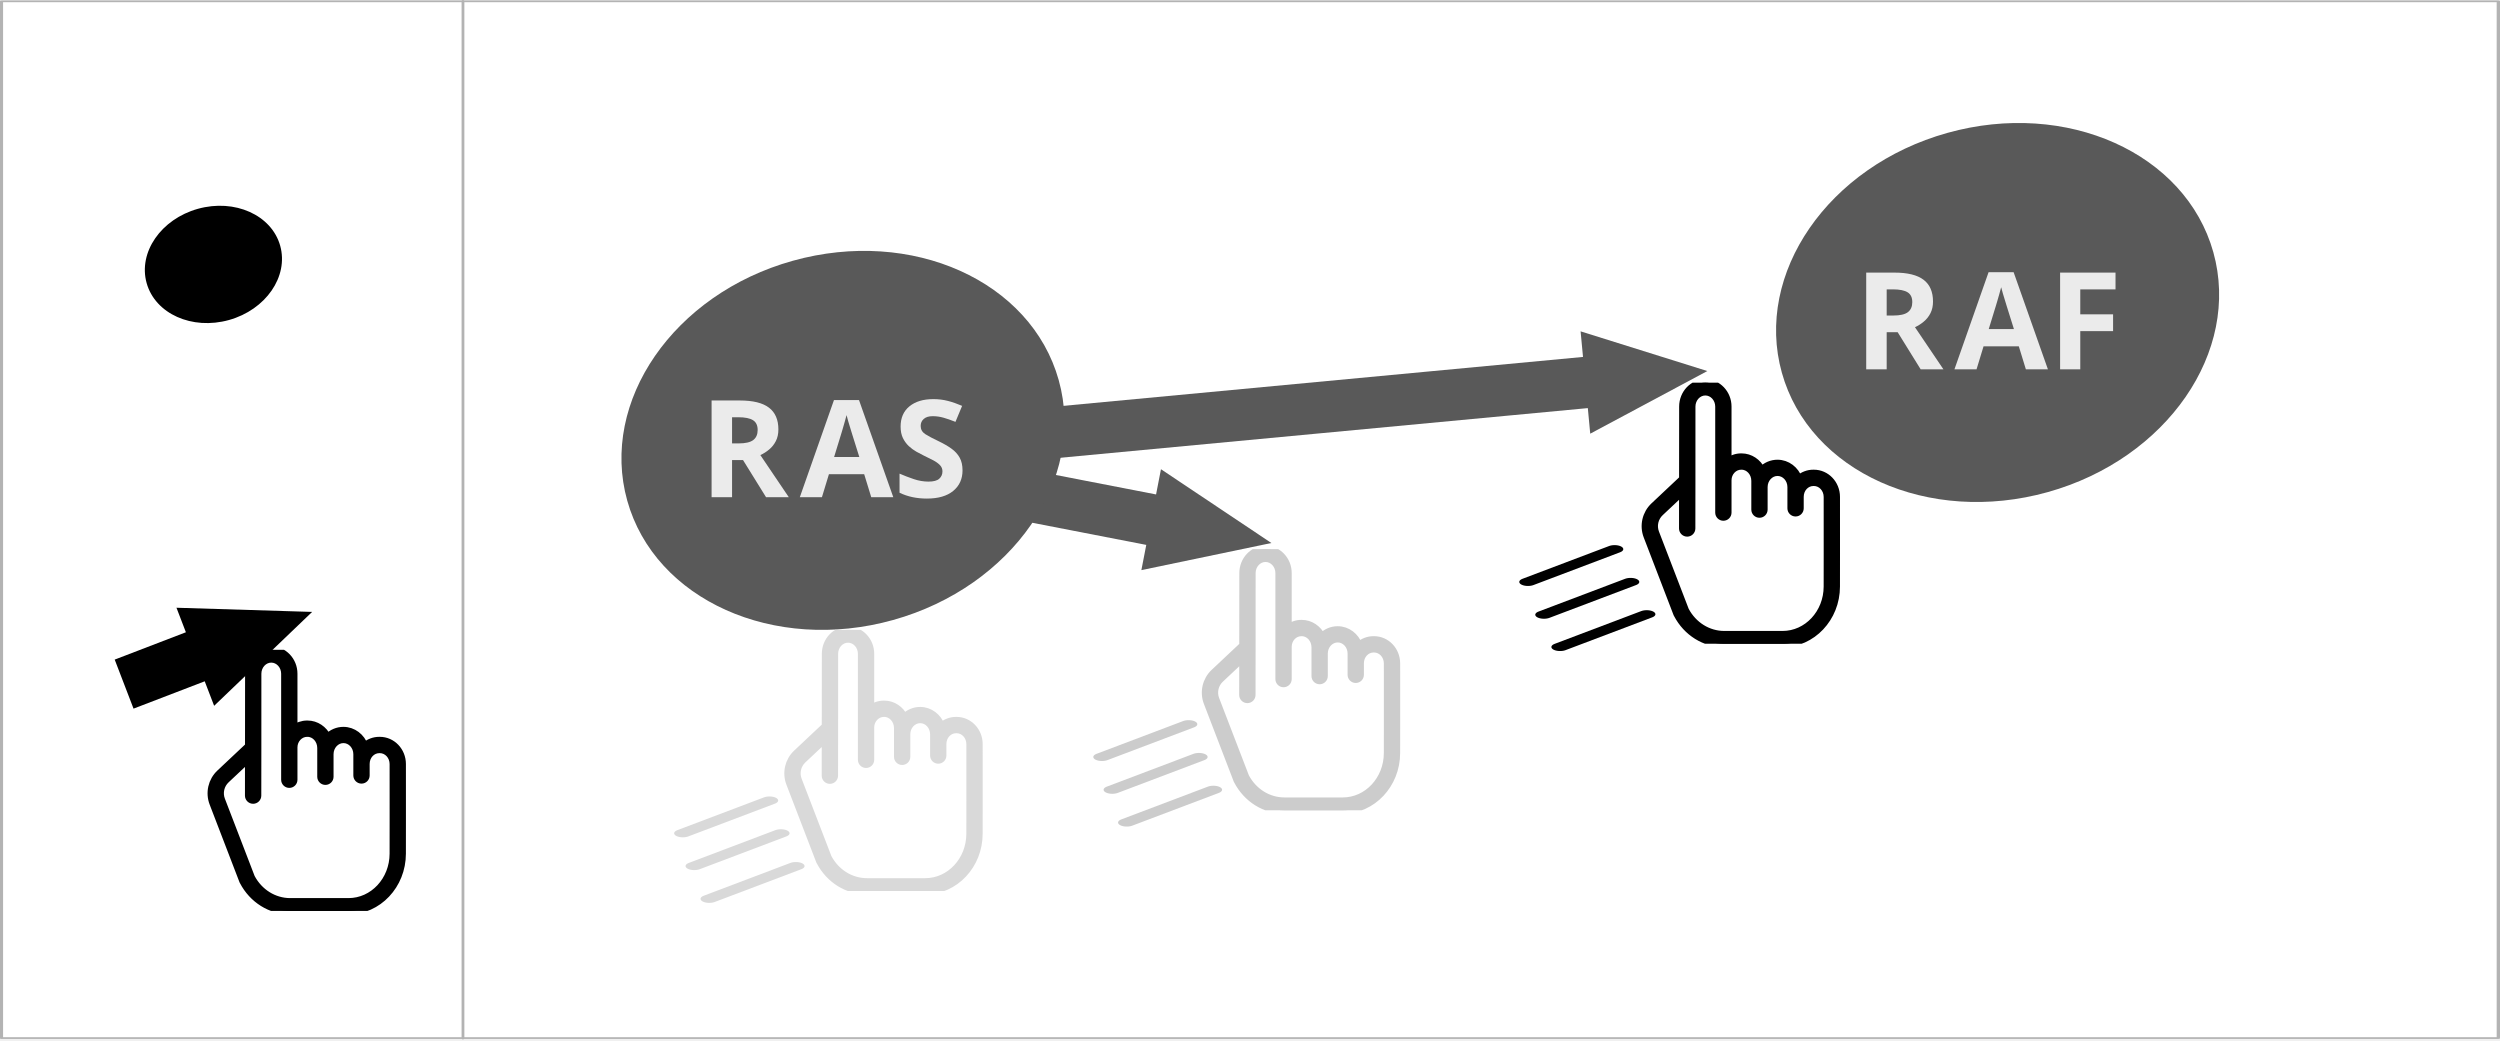
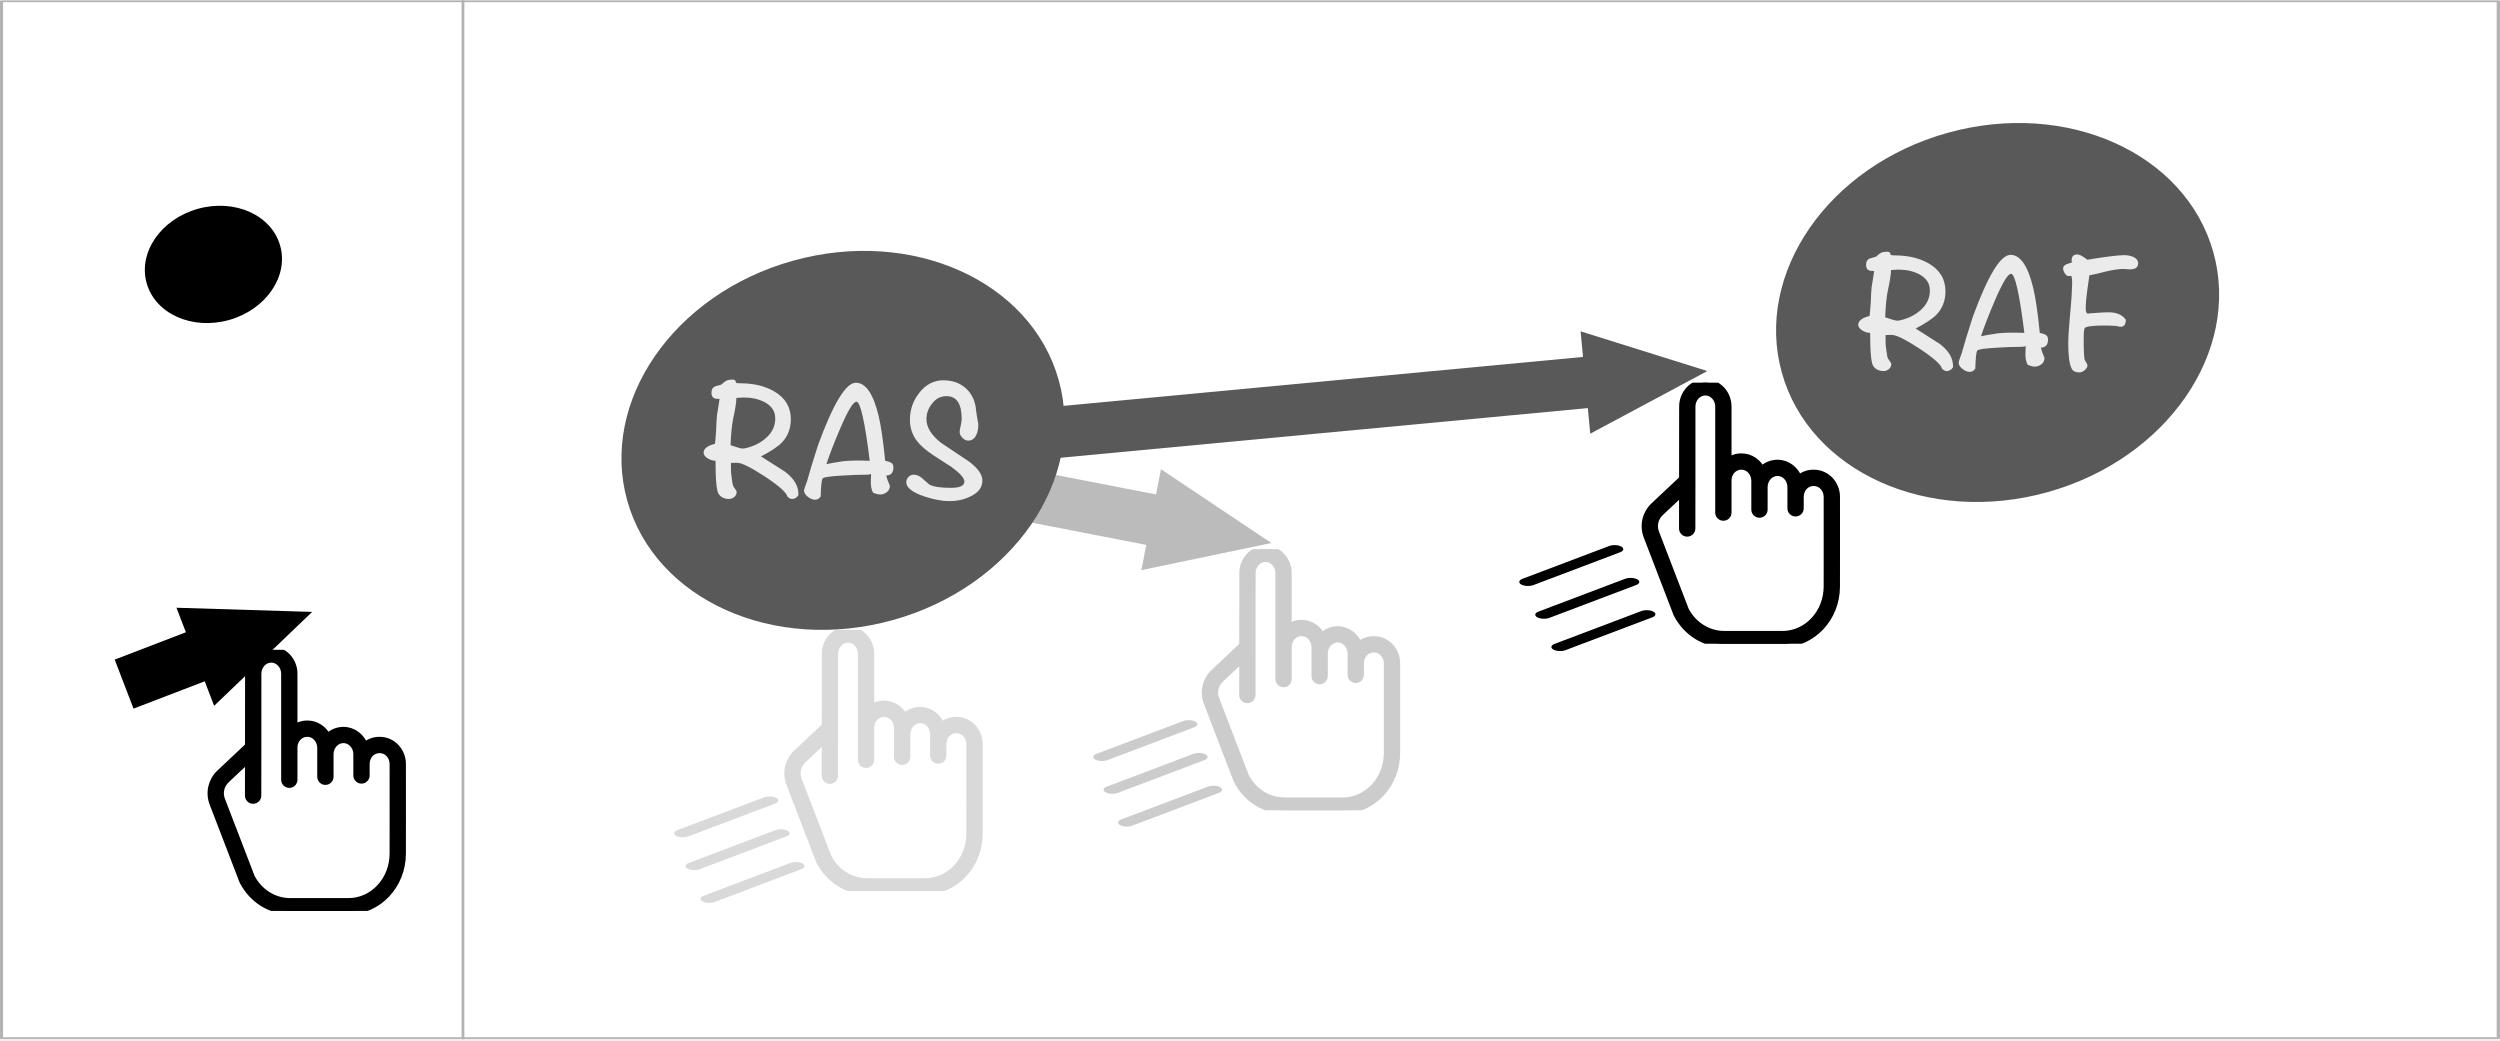
<svg xmlns="http://www.w3.org/2000/svg" width="100%" height="100%" viewBox="0 0 769 320" version="1.1" xml:space="preserve" style="fill-rule:evenodd;clip-rule:evenodd;stroke-linecap:round;stroke-linejoin:round;stroke-miterlimit:1.5;">
  <g transform="matrix(1,0,0,1,-1027.24,-827.402)">
    <g transform="matrix(1.02919,0,0,0.513704,-291.041,208.762)">
      <rect x="1281.3" y="1205.08" width="746.296" height="620.78" style="fill:white;stroke:rgb(179,179,179);stroke-width:1.02px;" />
    </g>
    <g transform="matrix(0.91863,0.178343,-0.10449,0.538218,-317.388,461.683)">
-       <path d="M1778.72,364.959L1778.72,336.123L1889.07,336.123L1889.07,321.706L1929.32,350.541L1889.07,379.376L1889.07,364.959L1778.72,364.959Z" style="fill:rgb(89,89,89);" />
+       <path d="M1778.72,364.959L1778.72,336.123L1889.07,336.123L1889.07,321.706L1929.32,350.541L1889.07,379.376L1889.07,364.959L1778.72,364.959Z" style="fill:rgb(89,89,89);fill-opacity:0.41;" />
    </g>
    <g transform="matrix(1.52701,-0.143766,0.0513915,0.545854,-1411.69,1027.56)">
      <path d="M1778.72,364.959L1778.72,336.123L1904.76,336.123L1904.76,321.706L1929.32,350.541L1904.76,379.376L1904.76,364.959L1778.72,364.959Z" style="fill:rgb(89,89,89);" />
    </g>
    <g transform="matrix(1,0,0,1,-566.336,-49.7959)">
      <g transform="matrix(0.986932,-0.275685,0.283437,1.01468,-788.92,712.486)">
        <ellipse cx="2404.22" cy="949.048" rx="67.238" ry="54.449" style="fill:rgb(89,89,89);" />
      </g>
      <g transform="matrix(1,0,0,1,-30.3275,5.21504)">
-         <text x="1839.04px" y="1024.92px" style="font-family:'Noteworthy-Bold', 'Noteworthy';font-weight:700;font-size:41.667px;fill:rgb(235,235,235);">R<tspan x="1869.93px 1901.38px " y="1024.92px 1024.92px ">AS</tspan>
-         </text>
+         <g transform="matrix(41.6667,0,0,41.6667,1839.04,1024.92)">
+           <path d="M0.731,-0.021L0.731,-0.015C0.719,0.003 0.703,0.013 0.685,0.013C0.671,0.013 0.659,0.006 0.649,-0.006C0.641,-0.036 0.586,-0.085 0.483,-0.153C0.38,-0.22 0.312,-0.254 0.279,-0.254L0.256,-0.254C0.245,-0.253 0.237,-0.253 0.233,-0.253L0.233,-0.204C0.233,-0.187 0.235,-0.165 0.239,-0.138C0.243,-0.104 0.247,-0.084 0.253,-0.076C0.268,-0.056 0.275,-0.044 0.275,-0.039C0.275,-0.024 0.269,-0.011 0.258,-0.002C0.246,0.008 0.233,0.013 0.218,0.013C0.186,0.013 0.161,0.001 0.144,-0.021C0.127,-0.041 0.119,-0.124 0.119,-0.269C0.101,-0.269 0.083,-0.274 0.064,-0.285C0.042,-0.298 0.031,-0.313 0.031,-0.328C0.031,-0.358 0.059,-0.38 0.115,-0.394C0.118,-0.42 0.121,-0.455 0.124,-0.5C0.125,-0.551 0.128,-0.586 0.13,-0.606C0.135,-0.633 0.141,-0.673 0.149,-0.726L0.139,-0.726C0.105,-0.725 0.089,-0.74 0.089,-0.77C0.089,-0.796 0.099,-0.812 0.119,-0.819C0.133,-0.823 0.147,-0.827 0.161,-0.831C0.178,-0.846 0.191,-0.856 0.201,-0.861C0.21,-0.865 0.225,-0.868 0.246,-0.868C0.261,-0.868 0.269,-0.861 0.269,-0.848C0.269,-0.843 0.279,-0.841 0.3,-0.841C0.398,-0.841 0.48,-0.822 0.549,-0.783C0.633,-0.735 0.675,-0.666 0.675,-0.576C0.675,-0.507 0.653,-0.45 0.61,-0.405C0.581,-0.374 0.529,-0.34 0.455,-0.301C0.514,-0.264 0.573,-0.226 0.631,-0.189C0.699,-0.138 0.732,-0.082 0.731,-0.021ZM0.56,-0.581C0.56,-0.635 0.533,-0.675 0.479,-0.703C0.435,-0.725 0.385,-0.736 0.326,-0.736C0.319,-0.736 0.301,-0.735 0.273,-0.733C0.273,-0.703 0.265,-0.651 0.249,-0.578C0.24,-0.533 0.233,-0.469 0.23,-0.384C0.278,-0.367 0.308,-0.359 0.32,-0.359C0.33,-0.359 0.345,-0.362 0.364,-0.368C0.419,-0.384 0.464,-0.41 0.499,-0.444C0.54,-0.483 0.56,-0.529 0.56,-0.581Z" style="fill:rgb(235,235,235);fill-rule:nonzero;" />
+         </g>
+         <g transform="matrix(41.6667,0,0,41.6667,1869.93,1024.92)">
+           <path d="M0.691,-0.221C0.691,-0.181 0.673,-0.161 0.638,-0.16C0.642,-0.141 0.651,-0.115 0.665,-0.083C0.664,-0.064 0.657,-0.049 0.643,-0.038C0.628,-0.026 0.612,-0.02 0.593,-0.02C0.578,-0.02 0.56,-0.025 0.54,-0.034C0.529,-0.055 0.524,-0.081 0.524,-0.111C0.524,-0.119 0.524,-0.13 0.525,-0.144C0.526,-0.158 0.526,-0.168 0.526,-0.175C0.526,-0.169 0.513,-0.166 0.485,-0.166C0.438,-0.166 0.383,-0.164 0.319,-0.16C0.227,-0.155 0.177,-0.148 0.169,-0.139C0.161,-0.13 0.156,-0.085 0.154,-0.005C0.143,0.011 0.129,0.019 0.113,0.019C0.095,0.019 0.077,0.011 0.059,-0.003C0.04,-0.018 0.031,-0.033 0.031,-0.05C0.031,-0.056 0.039,-0.079 0.054,-0.12C0.07,-0.179 0.097,-0.268 0.135,-0.386C0.247,-0.692 0.34,-0.845 0.414,-0.845C0.486,-0.845 0.542,-0.764 0.581,-0.603C0.599,-0.53 0.615,-0.419 0.63,-0.269C0.652,-0.264 0.665,-0.26 0.671,-0.256C0.685,-0.249 0.691,-0.237 0.691,-0.221ZM0.516,-0.269C0.48,-0.56 0.447,-0.705 0.418,-0.705C0.394,-0.705 0.353,-0.637 0.295,-0.5C0.253,-0.402 0.22,-0.316 0.196,-0.244C0.223,-0.25 0.263,-0.257 0.315,-0.265C0.363,-0.271 0.43,-0.272 0.516,-0.269Z" style="fill:rgb(235,235,235);fill-rule:nonzero;" />
+         </g>
+         <g transform="matrix(41.6667,0,0,41.6667,1901.38,1024.92)">
+           <path d="M0.593,-0.123C0.593,-0.072 0.563,-0.033 0.504,-0.005C0.457,0.018 0.405,0.029 0.348,0.029C0.295,0.029 0.233,0.017 0.163,-0.006C0.075,-0.036 0.031,-0.071 0.031,-0.111C0.031,-0.126 0.037,-0.139 0.048,-0.15C0.058,-0.161 0.071,-0.166 0.086,-0.166C0.109,-0.166 0.13,-0.157 0.149,-0.139C0.181,-0.111 0.199,-0.096 0.201,-0.094C0.23,-0.077 0.283,-0.069 0.359,-0.069C0.426,-0.069 0.46,-0.084 0.46,-0.115C0.46,-0.141 0.428,-0.177 0.365,-0.223C0.321,-0.251 0.277,-0.279 0.233,-0.308C0.176,-0.346 0.135,-0.382 0.109,-0.416C0.075,-0.461 0.058,-0.513 0.058,-0.571C0.058,-0.645 0.08,-0.71 0.125,-0.768C0.173,-0.831 0.233,-0.863 0.305,-0.863C0.367,-0.863 0.419,-0.846 0.461,-0.812C0.504,-0.778 0.531,-0.731 0.543,-0.67C0.545,-0.647 0.55,-0.612 0.558,-0.566C0.561,-0.553 0.563,-0.543 0.563,-0.536C0.563,-0.506 0.558,-0.481 0.548,-0.46C0.535,-0.432 0.515,-0.418 0.489,-0.418C0.474,-0.418 0.459,-0.424 0.446,-0.438C0.432,-0.452 0.425,-0.466 0.425,-0.481C0.425,-0.492 0.428,-0.508 0.433,-0.529C0.438,-0.551 0.44,-0.567 0.44,-0.578C0.44,-0.69 0.403,-0.746 0.328,-0.746C0.286,-0.746 0.251,-0.729 0.223,-0.693C0.194,-0.658 0.18,-0.619 0.18,-0.576C0.18,-0.516 0.216,-0.458 0.288,-0.401C0.353,-0.357 0.42,-0.313 0.486,-0.269C0.557,-0.218 0.593,-0.169 0.593,-0.123Z" style="fill:rgb(235,235,235);fill-rule:nonzero;" />
+         </g>
      </g>
    </g>
    <g transform="matrix(1,0,0,1,-211.175,-89.1321)">
      <g transform="matrix(0.986932,-0.275685,0.283437,1.01468,-788.92,712.486)">
        <ellipse cx="2404.22" cy="949.048" rx="67.238" ry="54.449" style="fill:rgb(89,89,89);" />
      </g>
      <g transform="matrix(1,0,0,1,-30.3275,5.21504)">
-         <text x="1839.04px" y="1024.92px" style="font-family:'Noteworthy-Bold', 'Noteworthy';font-weight:700;font-size:41.667px;fill:rgb(235,235,235);">R<tspan x="1869.93px 1902.06px " y="1024.92px 1024.92px ">AF</tspan>
-         </text>
+         <g transform="matrix(41.6667,0,0,41.6667,1839.04,1024.92)">
+           <path d="M0.731,-0.021L0.731,-0.015C0.719,0.003 0.703,0.013 0.685,0.013C0.671,0.013 0.659,0.006 0.649,-0.006C0.641,-0.036 0.586,-0.085 0.483,-0.153C0.38,-0.22 0.312,-0.254 0.279,-0.254L0.256,-0.254C0.245,-0.253 0.237,-0.253 0.233,-0.253L0.233,-0.204C0.233,-0.187 0.235,-0.165 0.239,-0.138C0.243,-0.104 0.247,-0.084 0.253,-0.076C0.268,-0.056 0.275,-0.044 0.275,-0.039C0.275,-0.024 0.269,-0.011 0.258,-0.002C0.246,0.008 0.233,0.013 0.218,0.013C0.186,0.013 0.161,0.001 0.144,-0.021C0.127,-0.041 0.119,-0.124 0.119,-0.269C0.101,-0.269 0.083,-0.274 0.064,-0.285C0.042,-0.298 0.031,-0.313 0.031,-0.328C0.031,-0.358 0.059,-0.38 0.115,-0.394C0.118,-0.42 0.121,-0.455 0.124,-0.5C0.125,-0.551 0.128,-0.586 0.13,-0.606C0.135,-0.633 0.141,-0.673 0.149,-0.726L0.139,-0.726C0.105,-0.725 0.089,-0.74 0.089,-0.77C0.089,-0.796 0.099,-0.812 0.119,-0.819C0.133,-0.823 0.147,-0.827 0.161,-0.831C0.178,-0.846 0.191,-0.856 0.201,-0.861C0.21,-0.865 0.225,-0.868 0.246,-0.868C0.261,-0.868 0.269,-0.861 0.269,-0.848C0.269,-0.843 0.279,-0.841 0.3,-0.841C0.398,-0.841 0.48,-0.822 0.549,-0.783C0.633,-0.735 0.675,-0.666 0.675,-0.576C0.675,-0.507 0.653,-0.45 0.61,-0.405C0.581,-0.374 0.529,-0.34 0.455,-0.301C0.514,-0.264 0.573,-0.226 0.631,-0.189C0.699,-0.138 0.732,-0.082 0.731,-0.021ZM0.56,-0.581C0.56,-0.635 0.533,-0.675 0.479,-0.703C0.435,-0.725 0.385,-0.736 0.326,-0.736C0.319,-0.736 0.301,-0.735 0.273,-0.733C0.273,-0.703 0.265,-0.651 0.249,-0.578C0.24,-0.533 0.233,-0.469 0.23,-0.384C0.278,-0.367 0.308,-0.359 0.32,-0.359C0.33,-0.359 0.345,-0.362 0.364,-0.368C0.419,-0.384 0.464,-0.41 0.499,-0.444C0.54,-0.483 0.56,-0.529 0.56,-0.581Z" style="fill:rgb(235,235,235);fill-rule:nonzero;" />
+         </g>
+         <g transform="matrix(41.6667,0,0,41.6667,1869.93,1024.92)">
+           <path d="M0.691,-0.221C0.691,-0.181 0.673,-0.161 0.638,-0.16C0.642,-0.141 0.651,-0.115 0.665,-0.083C0.664,-0.064 0.657,-0.049 0.643,-0.038C0.628,-0.026 0.612,-0.02 0.593,-0.02C0.578,-0.02 0.56,-0.025 0.54,-0.034C0.529,-0.055 0.524,-0.081 0.524,-0.111C0.524,-0.119 0.524,-0.13 0.525,-0.144C0.526,-0.158 0.526,-0.168 0.526,-0.175C0.526,-0.169 0.513,-0.166 0.485,-0.166C0.438,-0.166 0.383,-0.164 0.319,-0.16C0.227,-0.155 0.177,-0.148 0.169,-0.139C0.161,-0.13 0.156,-0.085 0.154,-0.005C0.143,0.011 0.129,0.019 0.113,0.019C0.095,0.019 0.077,0.011 0.059,-0.003C0.04,-0.018 0.031,-0.033 0.031,-0.05C0.031,-0.056 0.039,-0.079 0.054,-0.12C0.07,-0.179 0.097,-0.268 0.135,-0.386C0.247,-0.692 0.34,-0.845 0.414,-0.845C0.486,-0.845 0.542,-0.764 0.581,-0.603C0.599,-0.53 0.615,-0.419 0.63,-0.269C0.652,-0.264 0.665,-0.26 0.671,-0.256C0.685,-0.249 0.691,-0.237 0.691,-0.221ZM0.516,-0.269C0.48,-0.56 0.447,-0.705 0.418,-0.705C0.394,-0.705 0.353,-0.637 0.295,-0.5C0.253,-0.402 0.22,-0.316 0.196,-0.244C0.223,-0.25 0.263,-0.257 0.315,-0.265C0.363,-0.271 0.43,-0.272 0.516,-0.269Z" style="fill:rgb(235,235,235);fill-rule:nonzero;" />
+         </g>
+         <g transform="matrix(41.6667,0,0,41.6667,1902.06,1024.92)">
+           <path d="M0.585,-0.783C0.585,-0.753 0.565,-0.738 0.525,-0.738C0.52,-0.738 0.512,-0.738 0.502,-0.739C0.491,-0.741 0.484,-0.741 0.479,-0.741C0.445,-0.741 0.403,-0.735 0.351,-0.723C0.284,-0.706 0.242,-0.696 0.225,-0.694C0.219,-0.653 0.213,-0.613 0.208,-0.573C0.201,-0.523 0.198,-0.483 0.198,-0.45C0.198,-0.423 0.204,-0.41 0.218,-0.411L0.226,-0.413C0.294,-0.418 0.34,-0.421 0.366,-0.421C0.425,-0.421 0.468,-0.403 0.494,-0.366C0.494,-0.331 0.481,-0.314 0.455,-0.314C0.45,-0.314 0.443,-0.315 0.433,-0.318C0.424,-0.32 0.416,-0.321 0.411,-0.321C0.4,-0.321 0.385,-0.322 0.365,-0.323L0.319,-0.323C0.275,-0.323 0.24,-0.32 0.214,-0.315C0.2,-0.312 0.193,-0.308 0.19,-0.303C0.188,-0.299 0.186,-0.288 0.184,-0.272C0.183,-0.256 0.183,-0.24 0.183,-0.224C0.183,-0.126 0.186,-0.073 0.193,-0.065C0.205,-0.047 0.211,-0.035 0.211,-0.029C0.211,-0.017 0.204,-0.006 0.191,0.006C0.177,0.017 0.164,0.023 0.153,0.023C0.123,0.023 0.104,0.014 0.095,-0.004C0.078,-0.035 0.069,-0.097 0.069,-0.188C0.069,-0.238 0.074,-0.312 0.083,-0.411C0.093,-0.51 0.097,-0.585 0.098,-0.635C0.097,-0.672 0.095,-0.69 0.089,-0.69L0.073,-0.688C0.063,-0.688 0.053,-0.694 0.044,-0.708C0.036,-0.721 0.031,-0.733 0.031,-0.745C0.031,-0.758 0.039,-0.768 0.055,-0.775C0.058,-0.777 0.071,-0.781 0.095,-0.788C0.094,-0.795 0.094,-0.801 0.094,-0.805C0.094,-0.833 0.108,-0.848 0.136,-0.848C0.152,-0.848 0.177,-0.835 0.21,-0.809C0.342,-0.831 0.433,-0.842 0.484,-0.843C0.508,-0.842 0.53,-0.838 0.549,-0.83C0.573,-0.819 0.585,-0.803 0.585,-0.783Z" style="fill:rgb(235,235,235);fill-rule:nonzero;" />
+         </g>
      </g>
    </g>
    <g transform="matrix(0.305517,-0.0853417,0.0877413,0.314107,275.086,815.815)">
      <ellipse cx="2404.22" cy="949.048" rx="67.238" ry="54.449" />
    </g>
    <g transform="matrix(0.384025,-0.147481,0.200887,0.523087,311.926,1116.8)">
      <path d="M1778.72,364.959L1778.72,336.123L1835.74,336.123L1835.74,321.706L1929.32,350.541L1835.74,379.376L1835.74,364.959L1778.72,364.959Z" />
    </g>
    <g>
      <g transform="matrix(4.99931,0,-2.77556e-17,2.31835,-5779.3,-672.199)">
        <path d="M1403.51,757.4L1408.84,753.05" style="fill:none;stroke:rgb(217,217,217);stroke-width:1.07px;" />
      </g>
      <g transform="matrix(4.99931,0,0,2.31835,-5775.79,-662.115)">
        <path d="M1403.51,757.4L1408.84,753.05" style="fill:none;stroke:rgb(217,217,217);stroke-width:1.07px;" />
      </g>
      <g transform="matrix(4.99931,0,0,2.31835,-5771.18,-652.031)">
        <path d="M1403.51,757.4L1408.84,753.05" style="fill:none;stroke:rgb(217,217,217);stroke-width:1.07px;" />
      </g>
    </g>
    <g>
      <g transform="matrix(4.99931,3.46945e-18,-3.81639e-17,2.31835,-5650.37,-695.67)">
        <path d="M1403.51,757.4L1408.84,753.05" style="fill:none;stroke:rgb(204,204,204);stroke-width:1.07px;" />
      </g>
      <g transform="matrix(4.99931,-2.22045e-16,1.11022e-16,2.31835,-5647.2,-685.586)">
        <path d="M1403.51,757.4L1408.84,753.05" style="fill:none;stroke:rgb(204,204,204);stroke-width:1.07px;" />
      </g>
      <g transform="matrix(4.99931,-2.22045e-16,1.11022e-16,2.31835,-5642.75,-675.502)">
        <path d="M1403.51,757.4L1408.84,753.05" style="fill:none;stroke:rgb(204,204,204);stroke-width:1.07px;" />
      </g>
    </g>
    <g transform="matrix(0.179274,0,0,0.179274,1427.32,1036.48)">
      <g transform="matrix(1,0,0,1,-224,-224)">
        <clipPath id="_clip1">
          <rect x="0" y="0" width="448" height="448" />
        </clipPath>
        <g clip-path="url(#_clip1)">
          <path d="M349.928,155.311L349.245,155.311C339.9,155.252 330.878,158.706 323.96,164.988C318.442,149.43 304.207,138.204 287.526,138.204C277.291,138.204 267.5,142.383 260.418,149.77C253.976,136.534 240.912,127.341 225.881,127.341L225.155,127.341C216.961,127.325 209.008,130.138 202.648,135.305L202.648,41.011C202.648,18.394 185.081,0 163.674,0C142.286,0 124.797,18.379 124.782,40.98L124.657,165.175L75.549,211.353C61.314,224.67 56.6,245.297 63.632,263.477L114.905,396.924C115.011,397.205 115.136,397.24 115.272,397.509C131.56,428.8 162.55,447.999 196.155,447.999L296.247,447.999C347.181,447.999 388.66,404.108 388.711,349.861C388.734,325.684 388.758,307.761 388.777,293.117C388.828,253.721 388.848,239.284 388.746,195.912C388.691,173.358 371.28,155.311 349.928,155.311ZM372.79,293.214C372.775,307.863 372.748,325.664 372.728,349.845C372.685,395.289 338.374,432.016 296.247,432.016L196.155,432.016C168.672,432.016 143.235,416.279 129.655,390.521L78.542,257.624C73.852,245.527 76.993,231.792 86.479,222.934L124.606,187.101L124.559,250.167C124.555,254.588 128.126,258.182 132.547,258.201L132.551,258.201C136.98,258.197 140.573,254.619 140.601,250.194L140.714,168.668L140.714,168.605L140.745,40.991C140.757,27.205 151.121,15.983 163.709,15.983C176.297,15.983 186.665,27.209 186.665,41.011L186.665,167.134C186.665,167.571 186.645,168.012 186.645,168.457C186.645,168.648 186.665,168.835 186.665,169.027L186.665,222.954C186.665,227.367 190.243,230.945 194.656,230.945C199.07,230.945 202.648,227.367 202.648,222.954L202.648,167.403C202.648,154.097 212.887,143.331 225.155,143.331L225.881,143.331C238.465,143.331 248.599,154.671 248.599,168.473L248.599,217.814C248.599,222.228 252.177,225.806 256.59,225.806C261.003,225.806 264.582,222.228 264.582,217.814L264.582,179.094C264.582,165.292 274.93,154.066 287.592,154.066C300.18,154.066 310.533,165.292 310.533,179.094L310.533,215.618C310.533,220.031 314.111,223.609 318.524,223.609C322.937,223.609 326.516,220.031 326.516,215.618L326.516,195.838C326.516,182.04 336.653,171.294 349.245,171.294L349.928,171.294C362.485,171.294 372.728,182.247 372.759,196.01C372.865,239.35 372.841,253.842 372.79,293.214Z" style="fill:rgb(204,204,204);fill-rule:nonzero;stroke:rgb(204,204,204);stroke-width:12px;stroke-linecap:butt;stroke-miterlimit:2;" />
        </g>
      </g>
    </g>
    <g transform="matrix(0.179274,0,0,0.179274,1298.9,1061.31)">
      <g transform="matrix(1,0,0,1,-224,-224)">
        <clipPath id="_clip2">
          <rect x="0" y="0" width="448" height="448" />
        </clipPath>
        <g clip-path="url(#_clip2)">
          <path d="M349.928,155.311L349.245,155.311C339.9,155.252 330.878,158.706 323.96,164.988C318.442,149.43 304.207,138.204 287.526,138.204C277.291,138.204 267.5,142.383 260.418,149.77C253.976,136.534 240.912,127.341 225.881,127.341L225.155,127.341C216.961,127.325 209.008,130.138 202.648,135.305L202.648,41.011C202.648,18.394 185.081,0 163.674,0C142.286,0 124.797,18.379 124.782,40.98L124.657,165.175L75.549,211.353C61.314,224.67 56.6,245.297 63.632,263.477L114.905,396.924C115.011,397.205 115.136,397.24 115.272,397.509C131.56,428.8 162.55,447.999 196.155,447.999L296.247,447.999C347.181,447.999 388.66,404.108 388.711,349.861C388.734,325.684 388.758,307.761 388.777,293.117C388.828,253.721 388.848,239.284 388.746,195.912C388.691,173.358 371.28,155.311 349.928,155.311ZM372.79,293.214C372.775,307.863 372.748,325.664 372.728,349.845C372.685,395.289 338.374,432.016 296.247,432.016L196.155,432.016C168.672,432.016 143.235,416.279 129.655,390.521L78.542,257.624C73.852,245.527 76.993,231.792 86.479,222.934L124.606,187.101L124.559,250.167C124.555,254.588 128.126,258.182 132.547,258.201L132.551,258.201C136.98,258.197 140.573,254.619 140.601,250.194L140.714,168.668L140.714,168.605L140.745,40.991C140.757,27.205 151.121,15.983 163.709,15.983C176.297,15.983 186.665,27.209 186.665,41.011L186.665,167.134C186.665,167.571 186.645,168.012 186.645,168.457C186.645,168.648 186.665,168.835 186.665,169.027L186.665,222.954C186.665,227.367 190.243,230.945 194.656,230.945C199.07,230.945 202.648,227.367 202.648,222.954L202.648,167.403C202.648,154.097 212.887,143.331 225.155,143.331L225.881,143.331C238.465,143.331 248.599,154.671 248.599,168.473L248.599,217.814C248.599,222.228 252.177,225.806 256.59,225.806C261.003,225.806 264.582,222.228 264.582,217.814L264.582,179.094C264.582,165.292 274.93,154.066 287.592,154.066C300.18,154.066 310.533,165.292 310.533,179.094L310.533,215.618C310.533,220.031 314.111,223.609 318.524,223.609C322.937,223.609 326.516,220.031 326.516,215.618L326.516,195.838C326.516,182.04 336.653,171.294 349.245,171.294L349.928,171.294C362.485,171.294 372.728,182.247 372.759,196.01C372.865,239.35 372.841,253.842 372.79,293.214Z" style="fill:rgb(217,217,217);fill-rule:nonzero;stroke:rgb(217,217,217);stroke-width:12px;stroke-linecap:butt;stroke-miterlimit:2;" />
        </g>
      </g>
    </g>
    <g transform="matrix(4.99931,-2.22045e-16,0,2.31835,-5519.34,-749.514)">
      <path d="M1403.51,757.4L1408.84,753.05" style="fill:none;stroke:black;stroke-width:1.07px;" />
    </g>
    <g transform="matrix(4.99931,2.22045e-16,0,2.31835,-5514.42,-739.43)">
      <path d="M1403.51,757.4L1408.84,753.05" style="fill:none;stroke:black;stroke-width:1.07px;" />
    </g>
    <g transform="matrix(4.99931,2.22045e-16,0,2.31835,-5509.46,-729.497)">
      <path d="M1403.51,757.4L1408.84,753.05" style="fill:none;stroke:black;stroke-width:1.07px;" />
    </g>
    <g transform="matrix(0.179274,0,0,0.179274,1121.49,1067.44)">
      <g transform="matrix(1,0,0,1,-224,-224)">
        <clipPath id="_clip3">
          <rect x="0" y="0" width="448" height="448" />
        </clipPath>
        <g clip-path="url(#_clip3)">
          <path d="M349.928,155.311L349.245,155.311C339.9,155.252 330.878,158.706 323.96,164.988C318.442,149.43 304.207,138.204 287.526,138.204C277.291,138.204 267.5,142.383 260.418,149.77C253.976,136.534 240.912,127.341 225.881,127.341L225.155,127.341C216.961,127.325 209.008,130.138 202.648,135.305L202.648,41.011C202.648,18.394 185.081,0 163.674,0C142.286,0 124.797,18.379 124.782,40.98L124.657,165.175L75.549,211.353C61.314,224.67 56.6,245.297 63.632,263.477L114.905,396.924C115.011,397.205 115.136,397.24 115.272,397.509C131.56,428.8 162.55,447.999 196.155,447.999L296.247,447.999C347.181,447.999 388.66,404.108 388.711,349.861C388.734,325.684 388.758,307.761 388.777,293.117C388.828,253.721 388.848,239.284 388.746,195.912C388.691,173.358 371.28,155.311 349.928,155.311ZM372.79,293.214C372.775,307.863 372.748,325.664 372.728,349.845C372.685,395.289 338.374,432.016 296.247,432.016L196.155,432.016C168.672,432.016 143.235,416.279 129.655,390.521L78.542,257.624C73.852,245.527 76.993,231.792 86.479,222.934L124.606,187.101L124.559,250.167C124.555,254.588 128.126,258.182 132.547,258.201L132.551,258.201C136.98,258.197 140.573,254.619 140.601,250.194L140.714,168.668L140.714,168.605L140.745,40.991C140.757,27.205 151.121,15.983 163.709,15.983C176.297,15.983 186.665,27.209 186.665,41.011L186.665,167.134C186.665,167.571 186.645,168.012 186.645,168.457C186.645,168.648 186.665,168.835 186.665,169.027L186.665,222.954C186.665,227.367 190.243,230.945 194.656,230.945C199.07,230.945 202.648,227.367 202.648,222.954L202.648,167.403C202.648,154.097 212.887,143.331 225.155,143.331L225.881,143.331C238.465,143.331 248.599,154.671 248.599,168.473L248.599,217.814C248.599,222.228 252.177,225.806 256.59,225.806C261.003,225.806 264.582,222.228 264.582,217.814L264.582,179.094C264.582,165.292 274.93,154.066 287.592,154.066C300.18,154.066 310.533,165.292 310.533,179.094L310.533,215.618C310.533,220.031 314.111,223.609 318.524,223.609C322.937,223.609 326.516,220.031 326.516,215.618L326.516,195.838C326.516,182.04 336.653,171.294 349.245,171.294L349.928,171.294C362.485,171.294 372.728,182.247 372.759,196.01C372.865,239.35 372.841,253.842 372.79,293.214Z" style="fill-rule:nonzero;stroke:black;stroke-width:12px;stroke-linecap:butt;stroke-miterlimit:2;" />
        </g>
      </g>
    </g>
    <g transform="matrix(0.179274,0,0,0.179274,1562.61,985.267)">
      <g transform="matrix(1,0,0,1,-224,-224)">
        <clipPath id="_clip4">
          <rect x="0" y="0" width="448" height="448" />
        </clipPath>
        <g clip-path="url(#_clip4)">
          <path d="M349.928,155.311L349.245,155.311C339.9,155.252 330.878,158.706 323.96,164.988C318.442,149.43 304.207,138.204 287.526,138.204C277.291,138.204 267.5,142.383 260.418,149.77C253.976,136.534 240.912,127.341 225.881,127.341L225.155,127.341C216.961,127.325 209.008,130.138 202.648,135.305L202.648,41.011C202.648,18.394 185.081,0 163.674,0C142.286,0 124.797,18.379 124.782,40.98L124.657,165.175L75.549,211.353C61.314,224.67 56.6,245.297 63.632,263.477L114.905,396.924C115.011,397.205 115.136,397.24 115.272,397.509C131.56,428.8 162.55,447.999 196.155,447.999L296.247,447.999C347.181,447.999 388.66,404.108 388.711,349.861C388.734,325.684 388.758,307.761 388.777,293.117C388.828,253.721 388.848,239.284 388.746,195.912C388.691,173.358 371.28,155.311 349.928,155.311ZM372.79,293.214C372.775,307.863 372.748,325.664 372.728,349.845C372.685,395.289 338.374,432.016 296.247,432.016L196.155,432.016C168.672,432.016 143.235,416.279 129.655,390.521L78.542,257.624C73.852,245.527 76.993,231.792 86.479,222.934L124.606,187.101L124.559,250.167C124.555,254.588 128.126,258.182 132.547,258.201L132.551,258.201C136.98,258.197 140.573,254.619 140.601,250.194L140.714,168.668L140.714,168.605L140.745,40.991C140.757,27.205 151.121,15.983 163.709,15.983C176.297,15.983 186.665,27.209 186.665,41.011L186.665,167.134C186.665,167.571 186.645,168.012 186.645,168.457C186.645,168.648 186.665,168.835 186.665,169.027L186.665,222.954C186.665,227.367 190.243,230.945 194.656,230.945C199.07,230.945 202.648,227.367 202.648,222.954L202.648,167.403C202.648,154.097 212.887,143.331 225.155,143.331L225.881,143.331C238.465,143.331 248.599,154.671 248.599,168.473L248.599,217.814C248.599,222.228 252.177,225.806 256.59,225.806C261.003,225.806 264.582,222.228 264.582,217.814L264.582,179.094C264.582,165.292 274.93,154.066 287.592,154.066C300.18,154.066 310.533,165.292 310.533,179.094L310.533,215.618C310.533,220.031 314.111,223.609 318.524,223.609C322.937,223.609 326.516,220.031 326.516,215.618L326.516,195.838C326.516,182.04 336.653,171.294 349.245,171.294L349.928,171.294C362.485,171.294 372.728,182.247 372.759,196.01C372.865,239.35 372.841,253.842 372.79,293.214Z" style="fill-rule:nonzero;stroke:black;stroke-width:12px;stroke-linecap:butt;stroke-miterlimit:2;" />
        </g>
      </g>
    </g>
    <g transform="matrix(5.77581e-17,0.943261,-1,6.12323e-17,2837.98,-605.973)">
      <path d="M1520.04,1668.33L1858.12,1668.33" style="fill:none;stroke:rgb(179,179,179);stroke-width:0.86px;" />
    </g>
  </g>
</svg>
